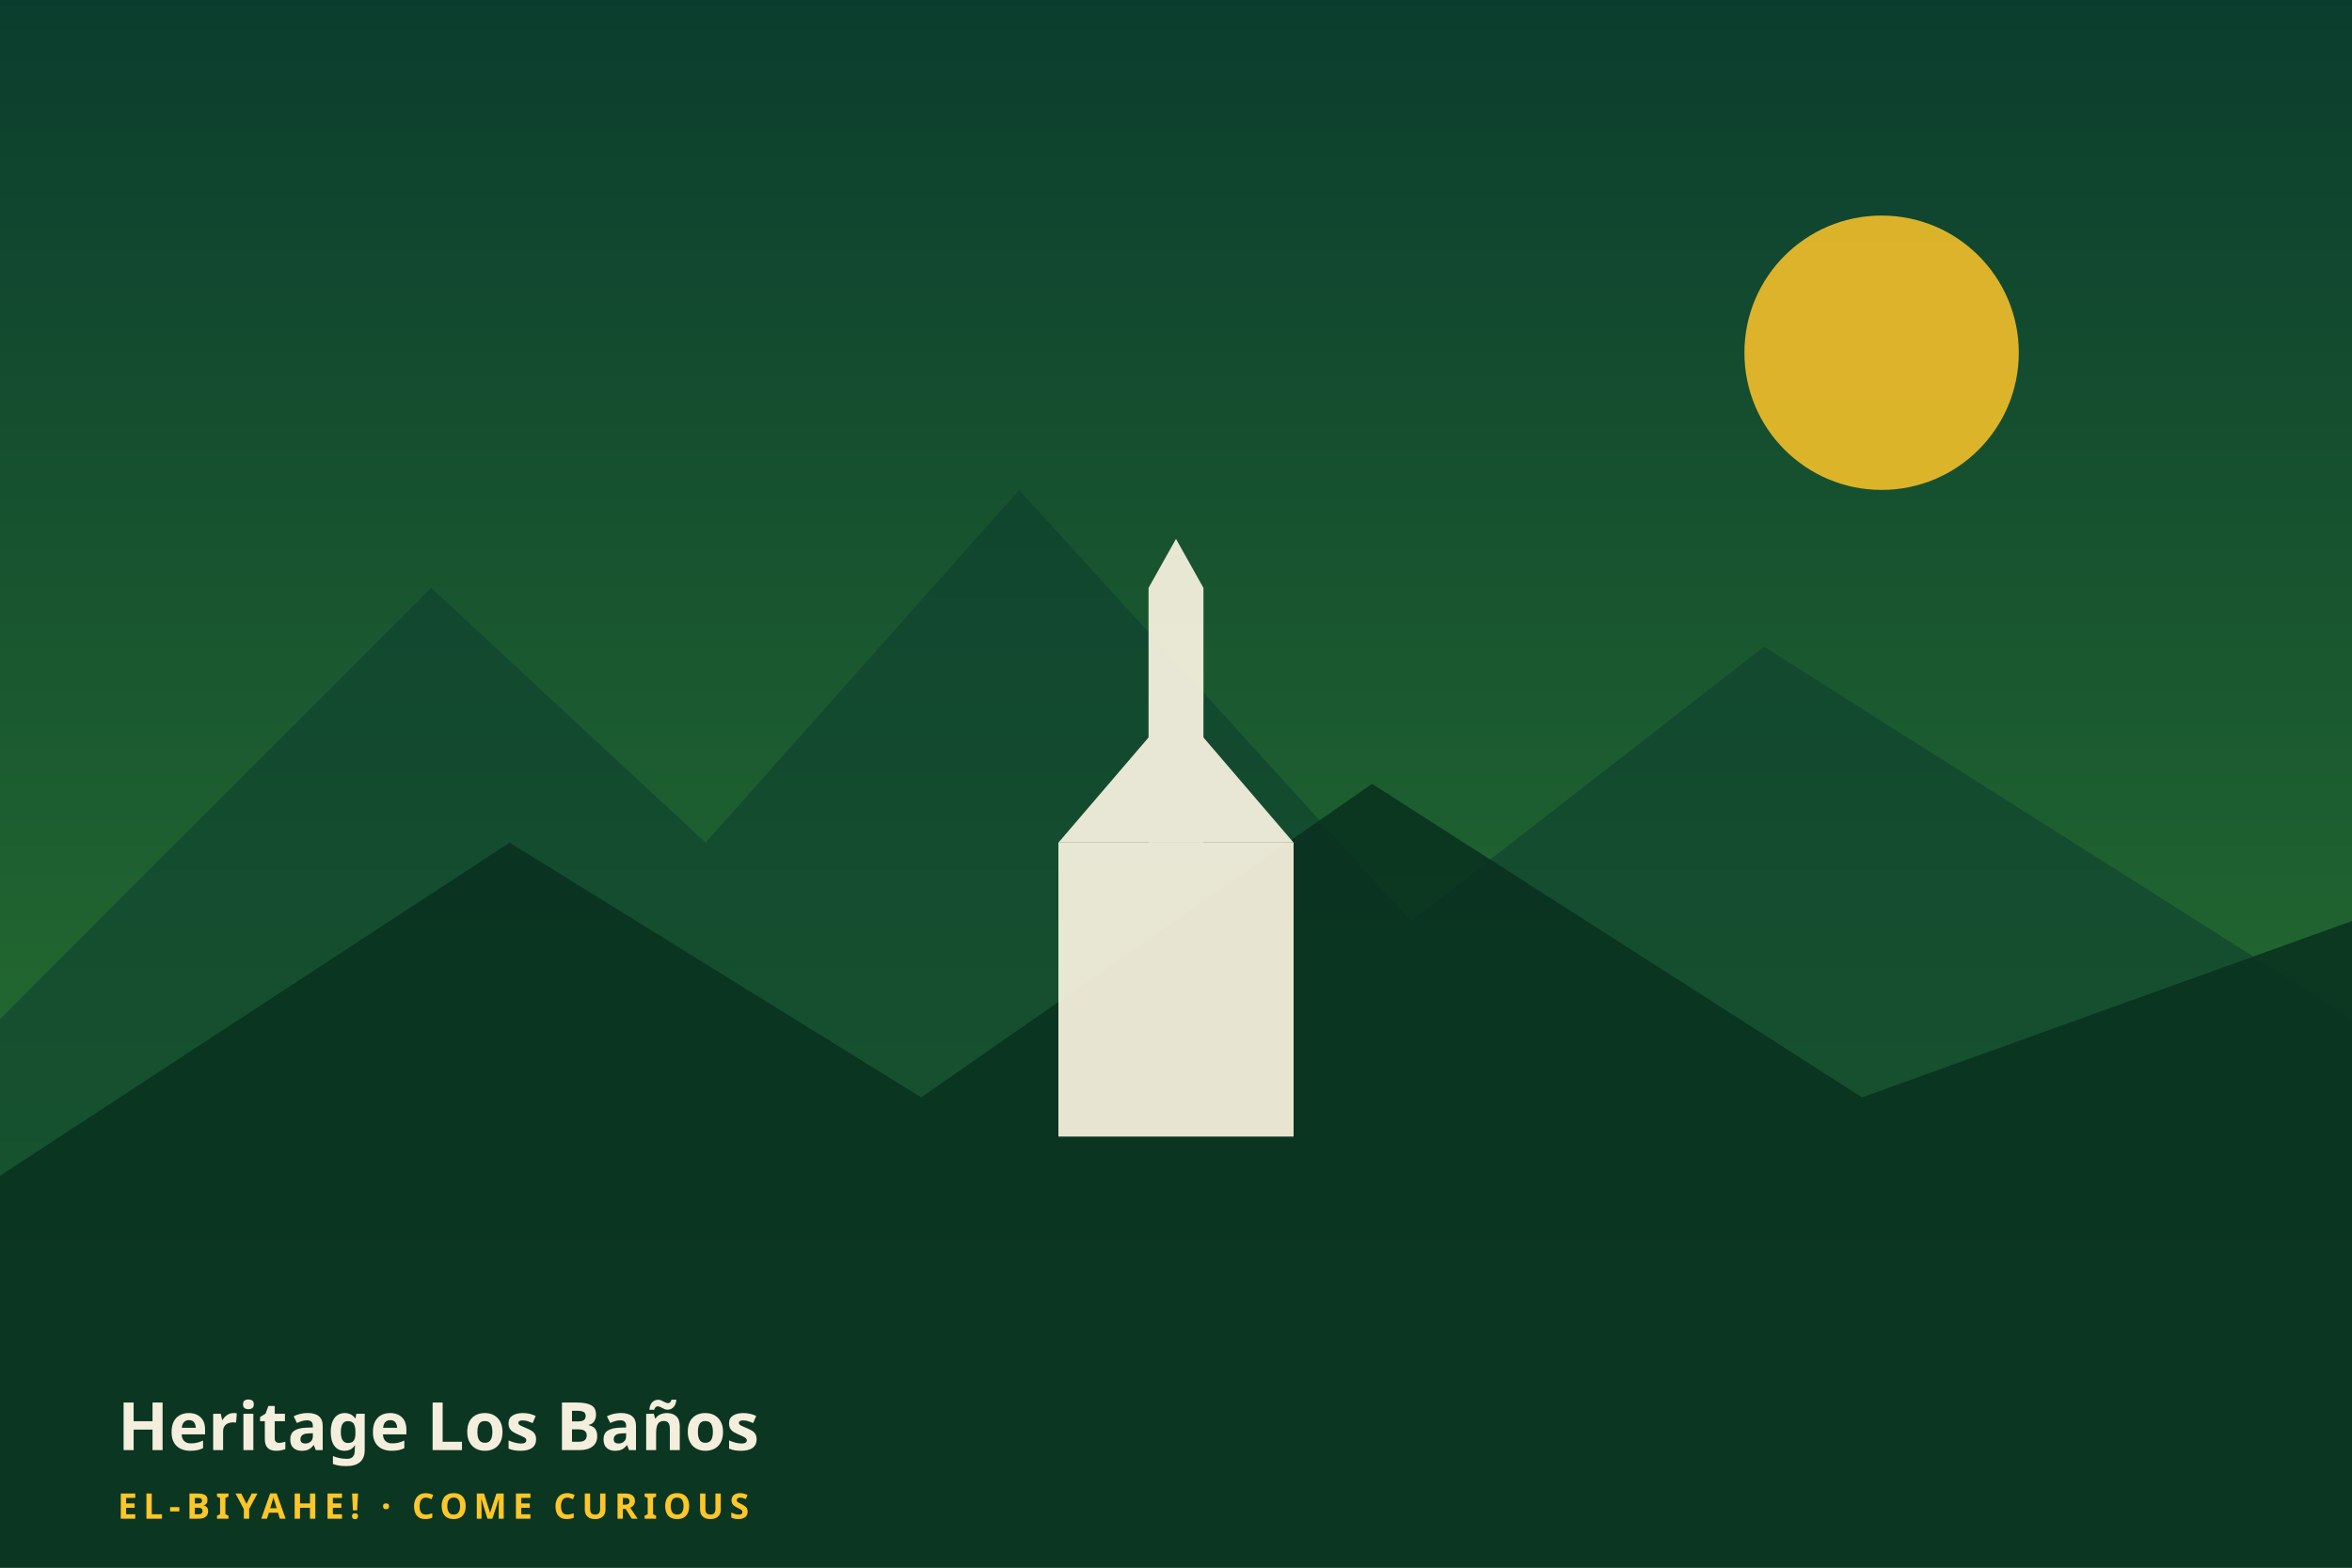
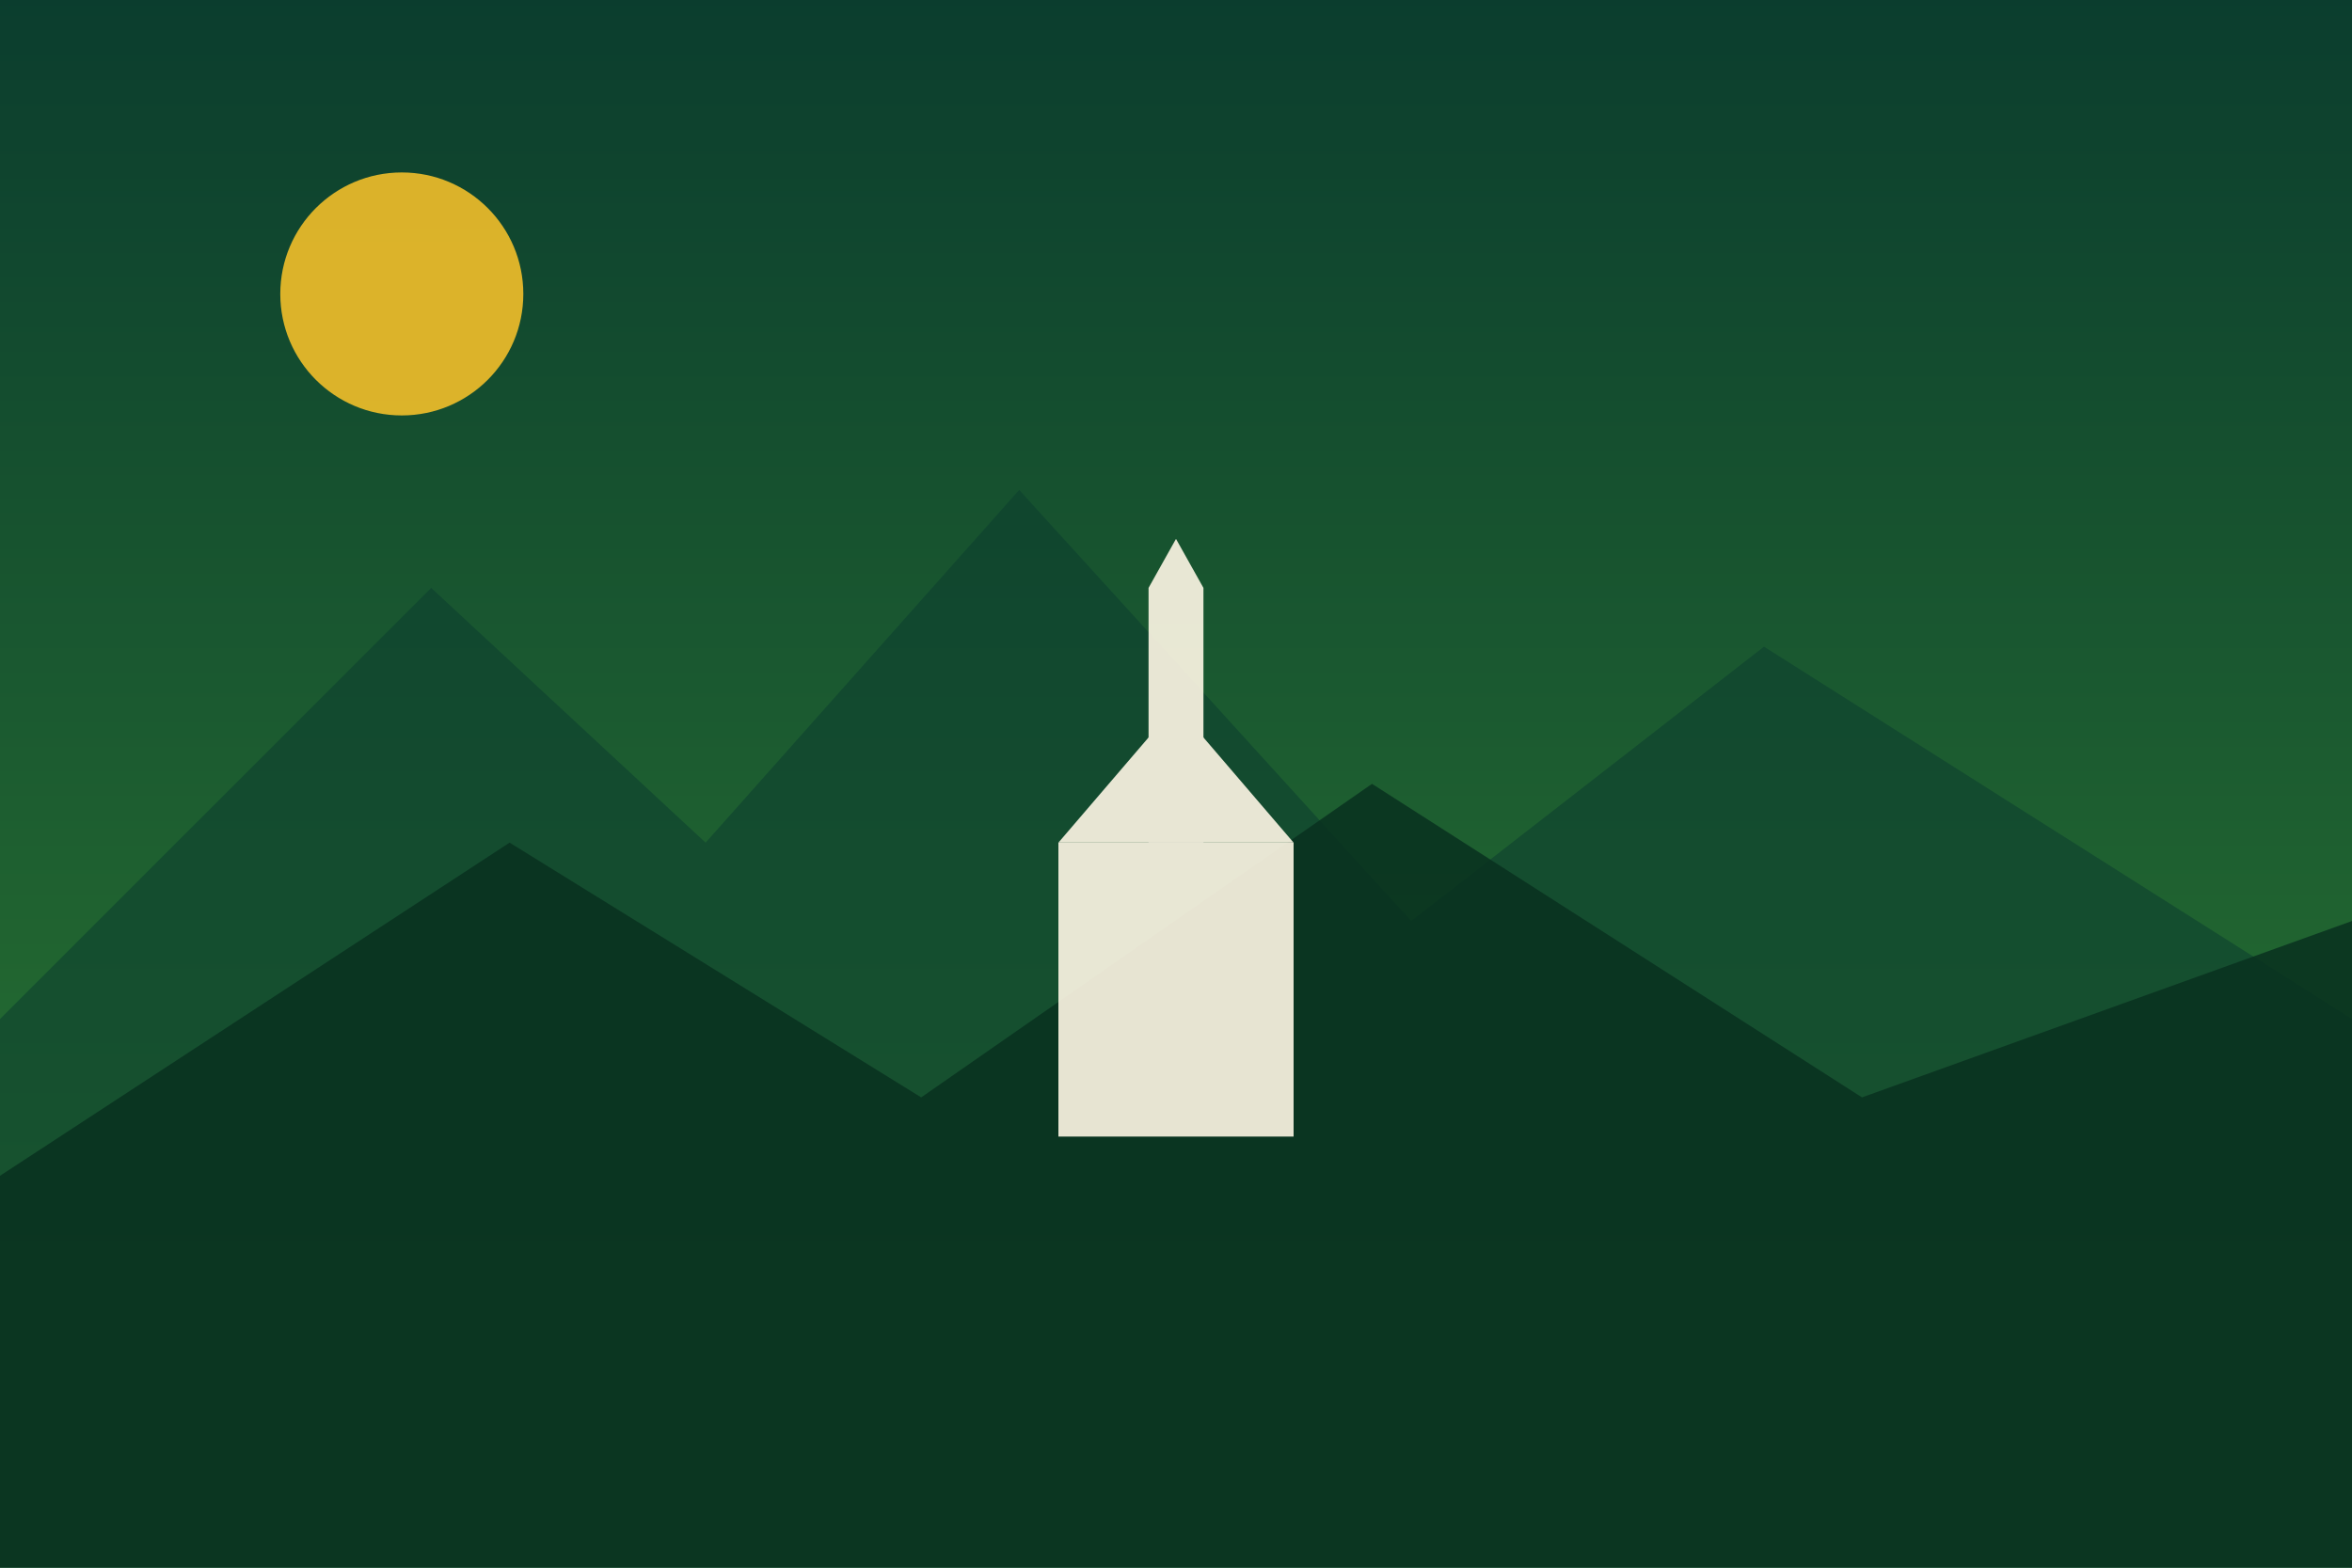
- <svg xmlns="http://www.w3.org/2000/svg" width="1200" height="800" viewBox="0 0 1200 800" font-family="Poppins,Segoe UI,sans-serif">
+ <svg xmlns="http://www.w3.org/2000/svg" width="1200" height="800" viewBox="0 0 1200 800" font-family="system-ui,sans-serif">
  <defs>
    <linearGradient id="sky" x1="0" y1="0" x2="0" y2="1">
      <stop offset="0" stop-color="#0B3D2E" />
      <stop offset="1" stop-color="#2E7D32" />
    </linearGradient>
  </defs>
  <rect width="1200" height="800" fill="url(#sky)" />
-   <circle cx="960" cy="180" r="70" fill="#FFC629" opacity="0.85" />
+   <circle cx="205" cy="150" r="62" fill="#FFC629" opacity="0.85" />
  <path d="M0 520 L220 300 L360 430 L520 250 L720 470 L900 330 L1200 520 L1200 800 L0 800 Z" fill="#0B3D2E" opacity="0.55" />
  <path d="M0 600 L260 430 L470 560 L700 400 L950 560 L1200 470 L1200 800 L0 800 Z" fill="#08301F" opacity="0.85" />
  <g fill="#FFF7E6" opacity="0.9">
    <rect x="540" y="430" width="120" height="150" />
    <polygon points="540,430 600,360 660,430" />
    <rect x="586" y="300" width="28" height="130" />
    <polygon points="586,300 600,275 614,300" />
  </g>
-   <text x="60" y="740" fill="#FFF7E6" font-size="34" font-weight="700" opacity="0.95">Heritage Los Baños</text>
-   <text x="60" y="775" fill="#FFC629" font-size="18" font-weight="600" letter-spacing="3">EL-BIYAHE! · COME CURIOUS</text>
</svg>
